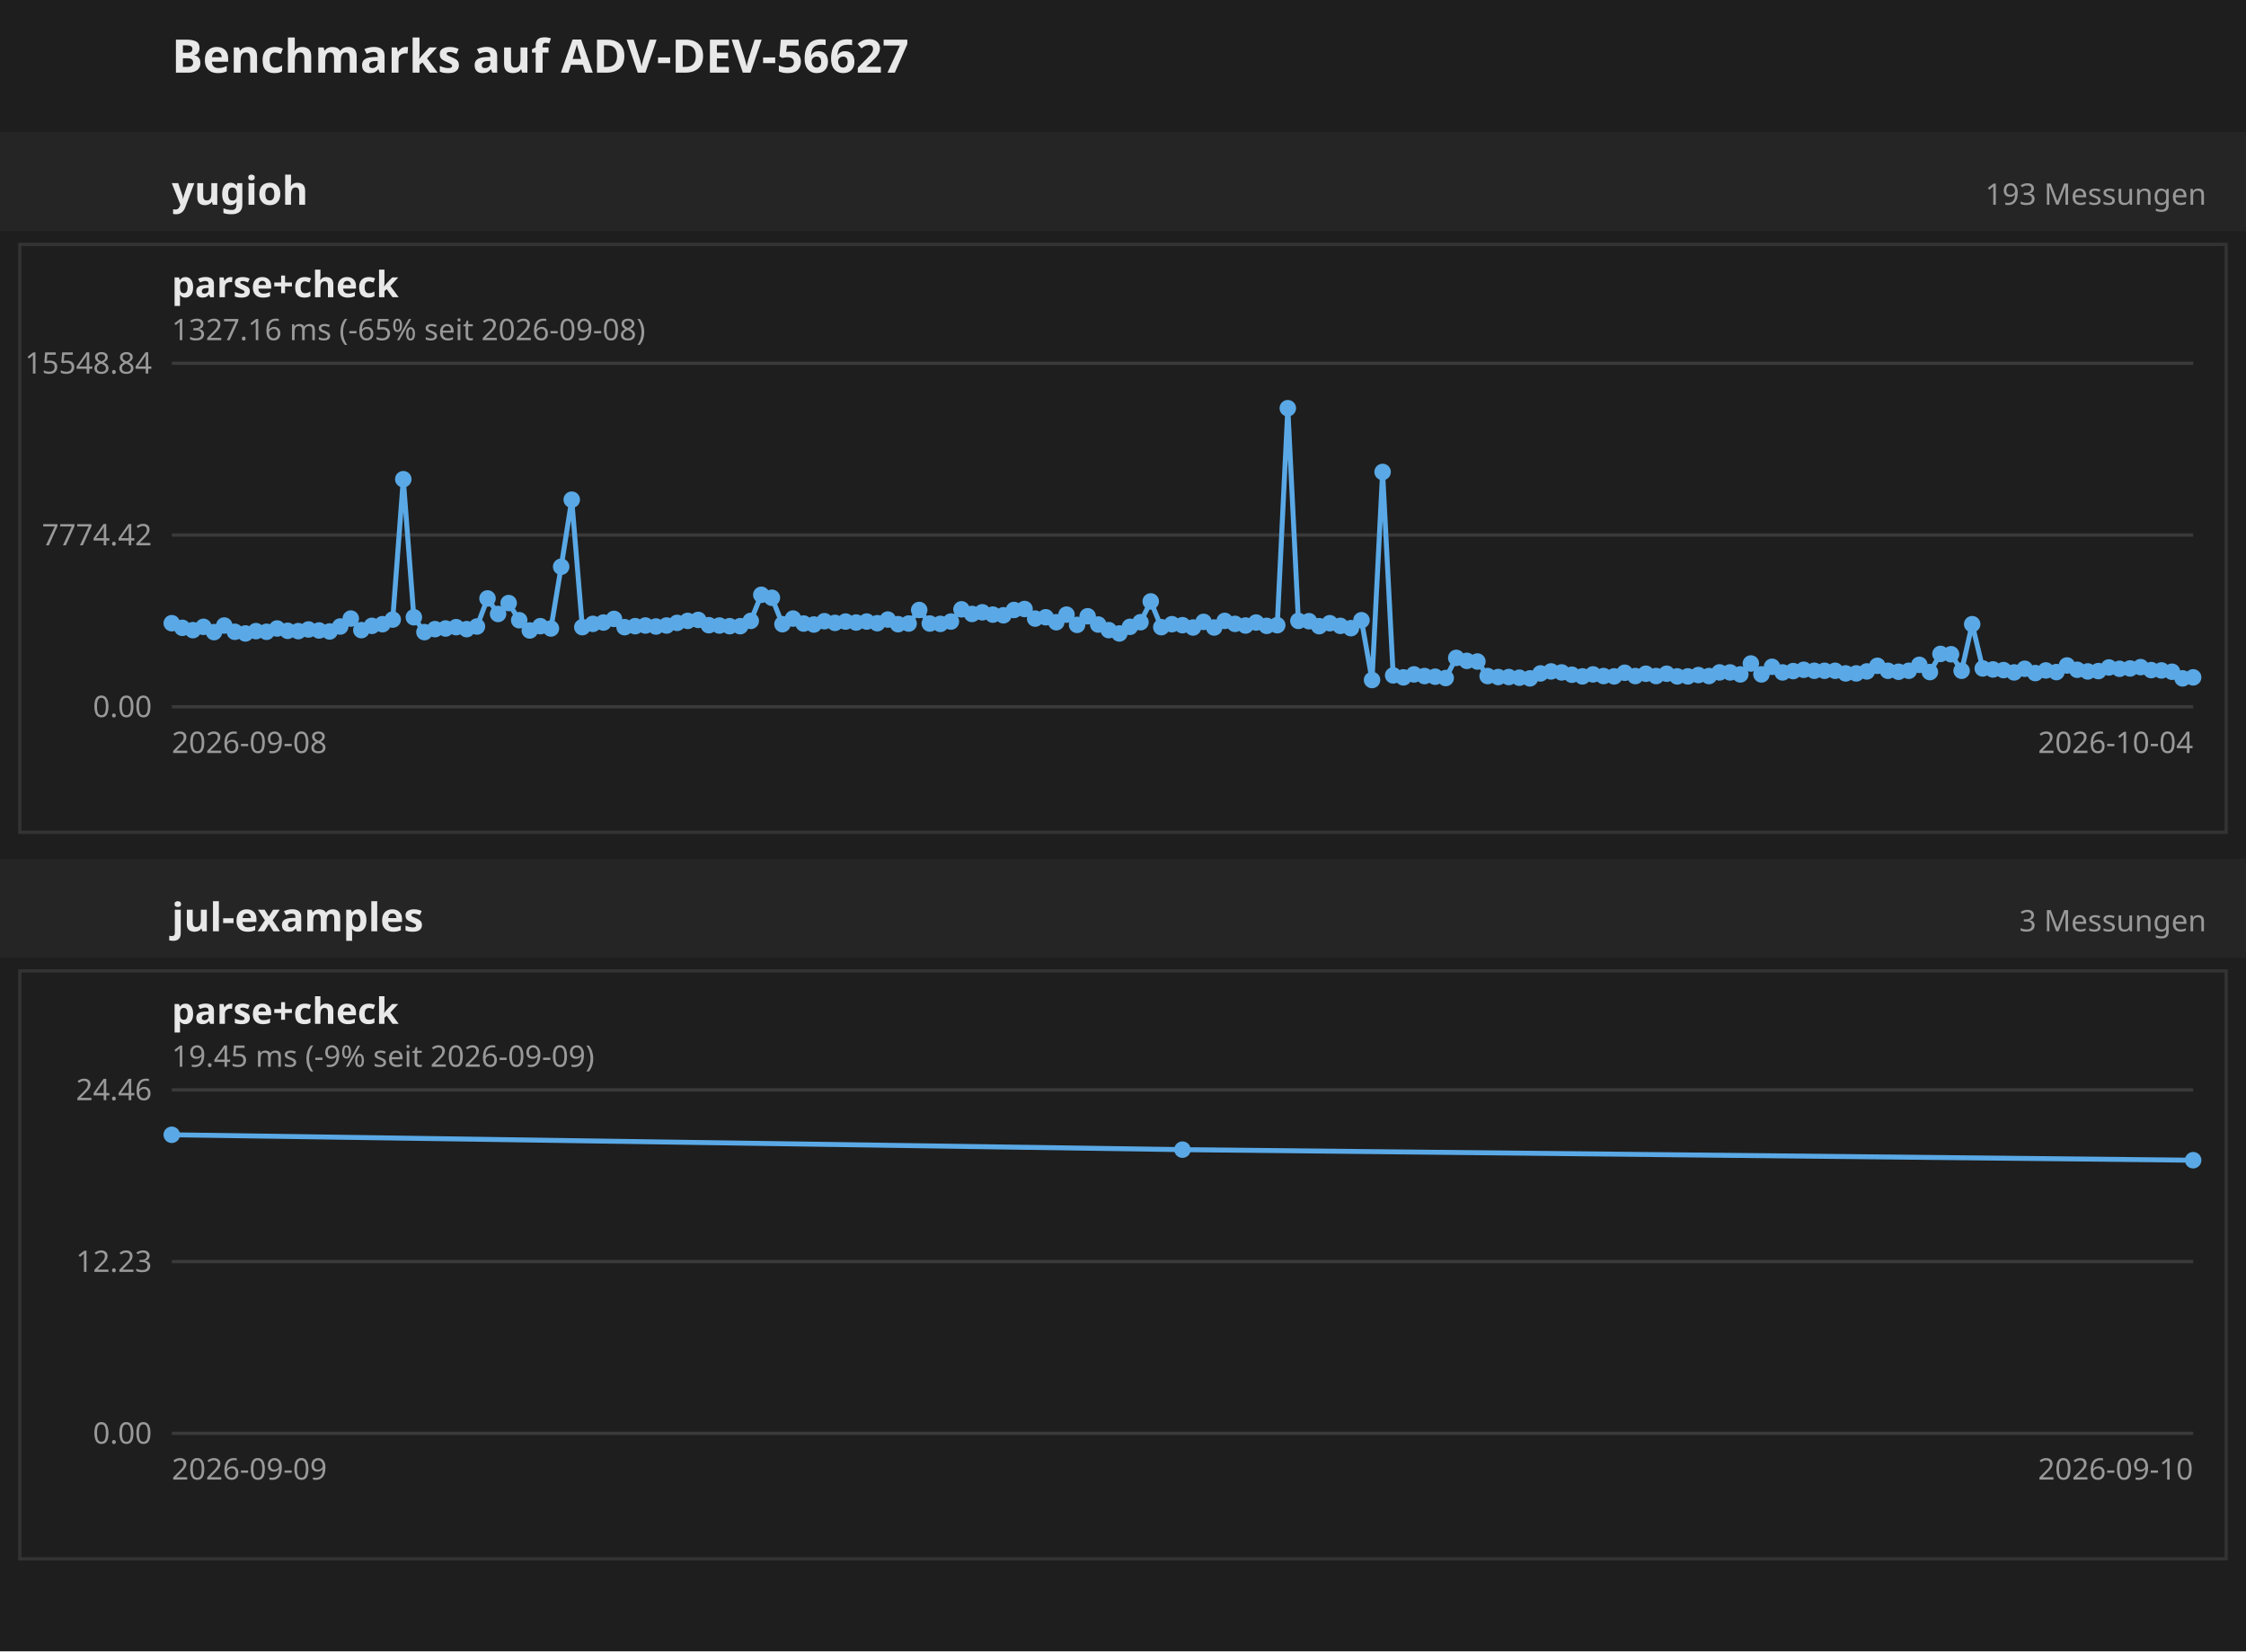
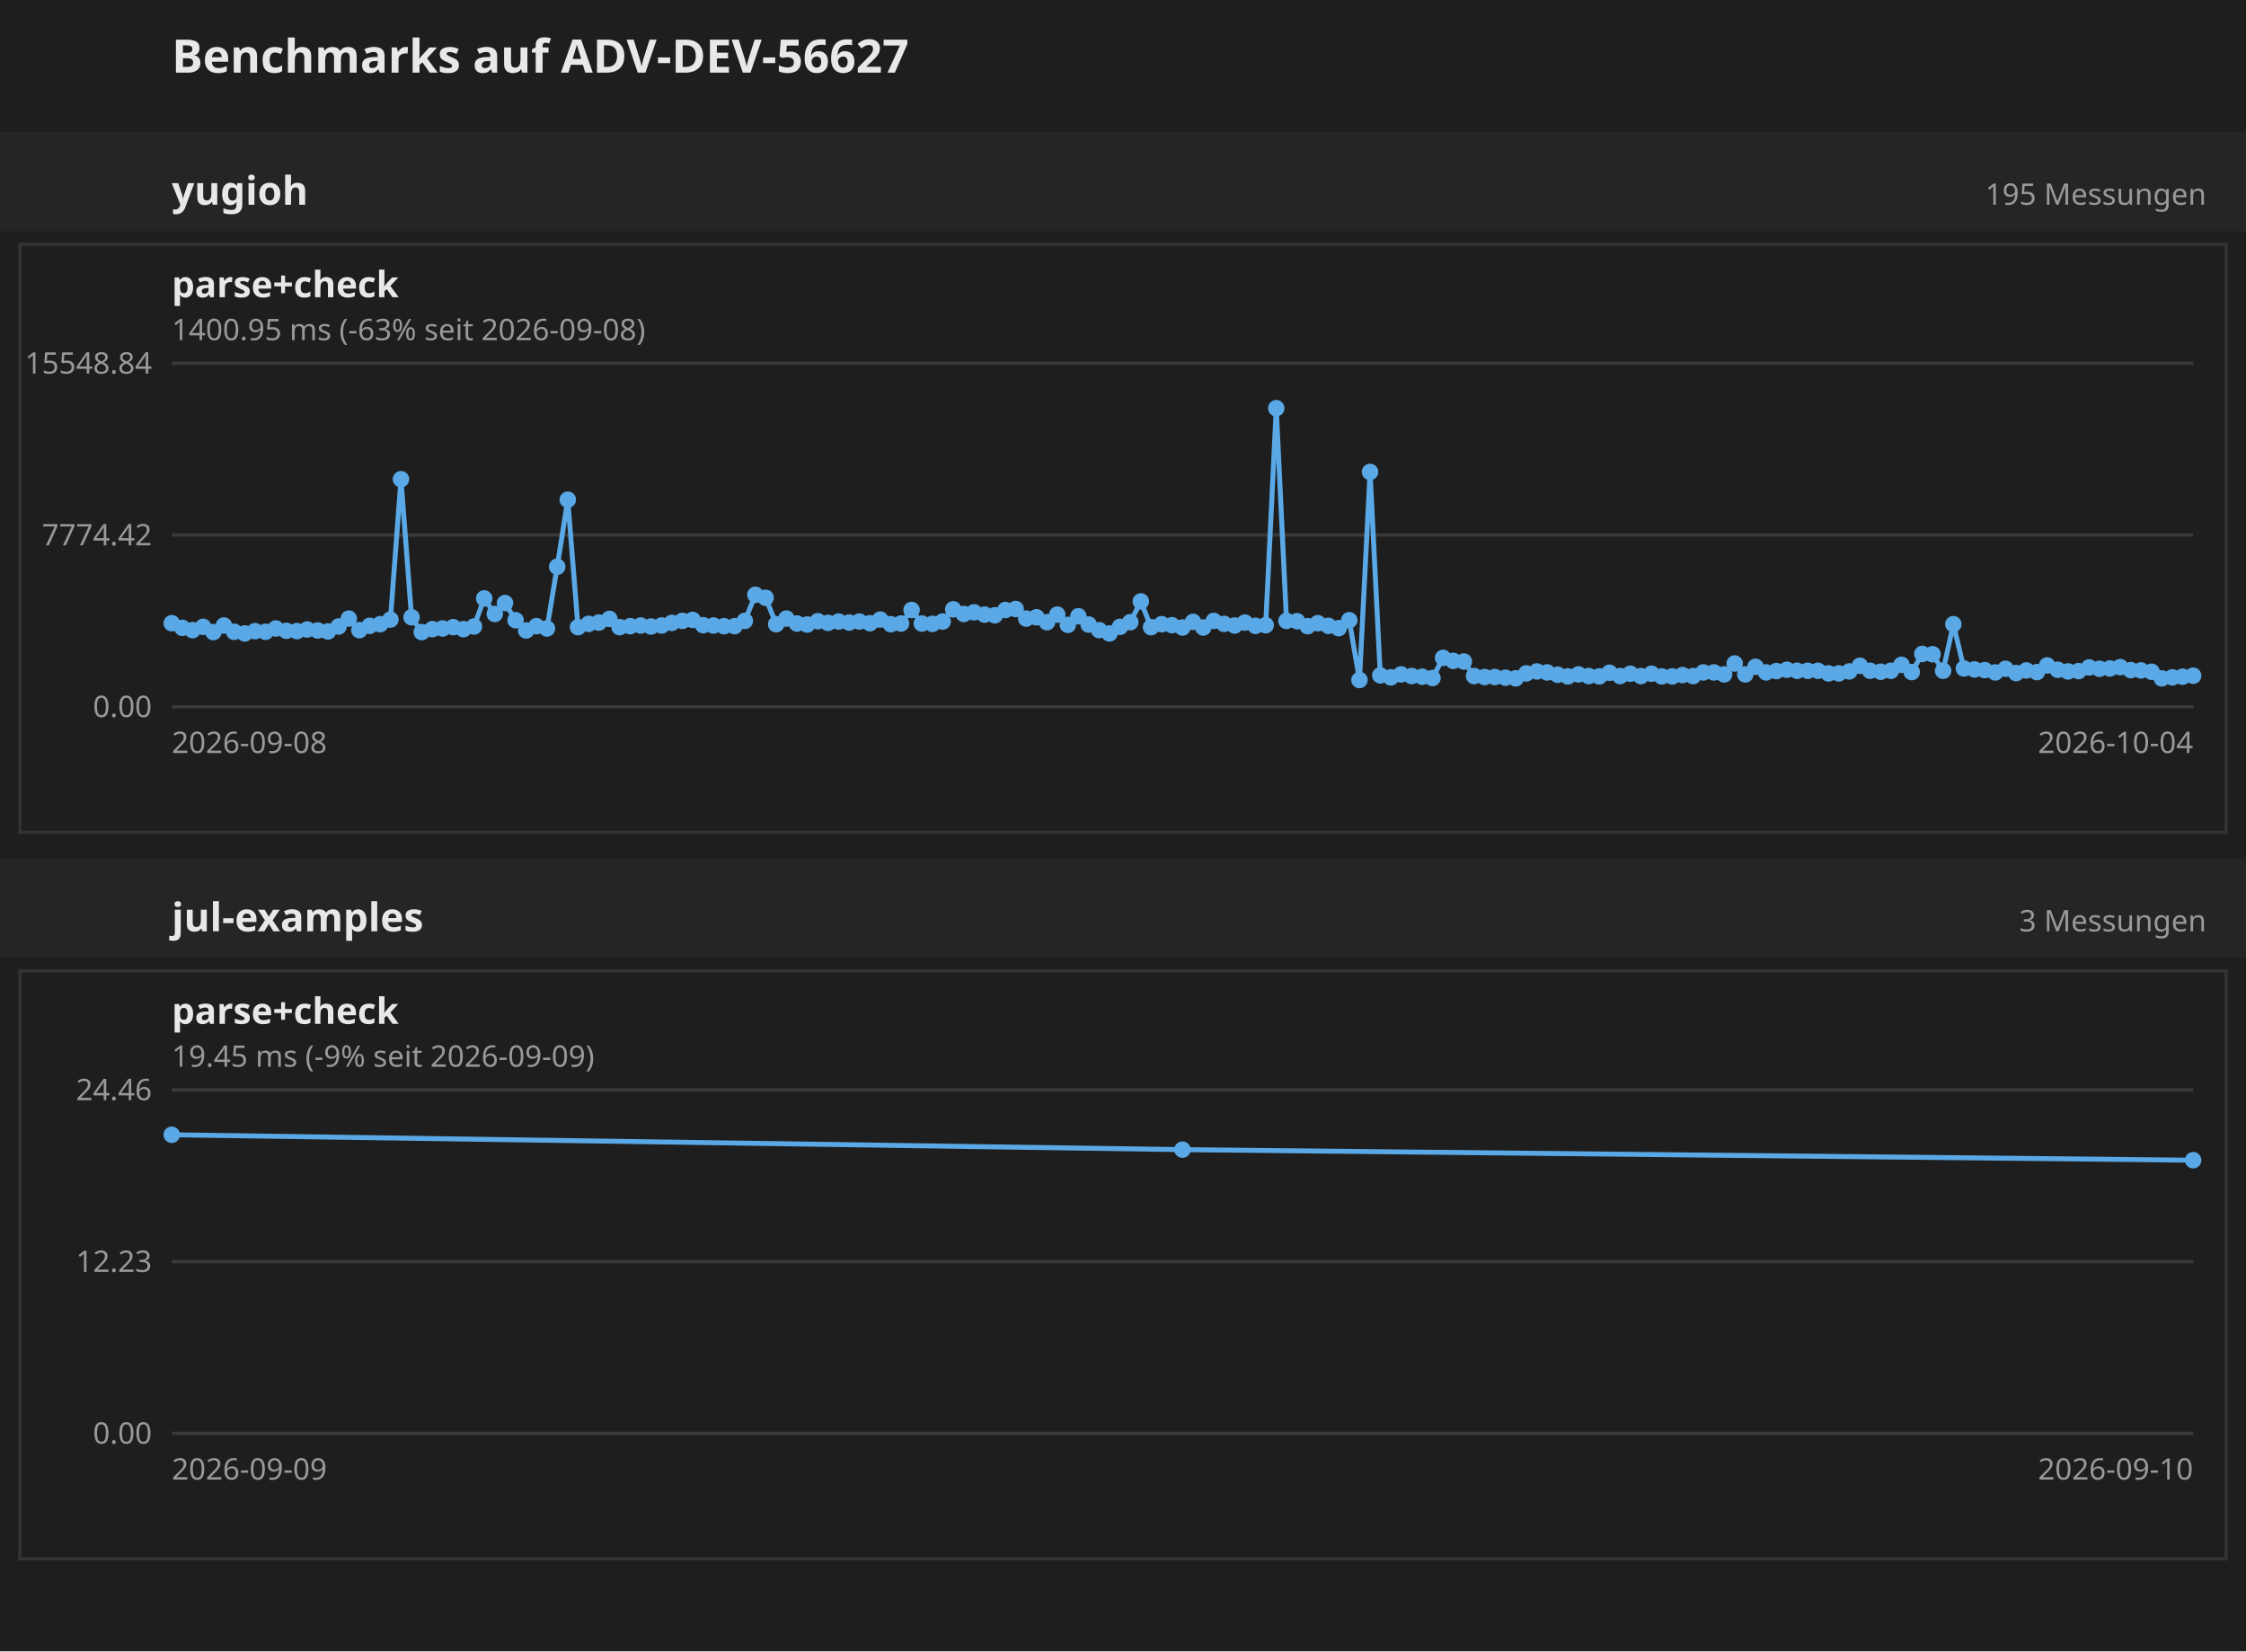
<svg xmlns="http://www.w3.org/2000/svg" width="680" height="500" font-family="sans-serif">
  <rect width="680" height="500" fill="#1e1e1e" />
  <text x="52" y="22" font-size="14" font-weight="bold" fill="#e8e8e8">Benchmarks auf ADV-DEV-56627</text>
  <g transform="translate(0 40)">
    <rect x="0" y="0" width="680" height="30" fill="#252525" />
    <text x="52" y="22" font-size="12" font-weight="bold" fill="#e8e8e8">yugioh</text>
-     <text x="668" y="22" text-anchor="end" font-size="9" fill="#999">193 Messungen</text>
+     <text x="668" y="22" text-anchor="end" font-size="9" fill="#999">195 Messungen</text>
    <g transform="translate(0 30)">
      <g transform="translate(0 0)">
        <rect x="6" y="4" width="668" height="178" fill="none" stroke="#333" />
        <text x="52" y="20" font-size="11" font-weight="bold" fill="#e8e8e8">parse+check</text>
-         <text x="52" y="33" font-size="9" fill="#999">1327.16 ms (-65% seit 2026-09-08)</text>
+         <text x="52" y="33" font-size="9" fill="#999">1400.95 ms (-63% seit 2026-09-08)</text>
        <line x1="52" y1="144.0" x2="664" y2="144.0" stroke="#3a3a3a" />
        <text x="46" y="144.0" text-anchor="end" dominant-baseline="middle" font-size="9" fill="#999">0.00</text>
        <line x1="52" y1="92.0" x2="664" y2="92.0" stroke="#3a3a3a" />
        <text x="46" y="92.0" text-anchor="end" dominant-baseline="middle" font-size="9" fill="#999">7774.42</text>
        <line x1="52" y1="40.0" x2="664" y2="40.0" stroke="#3a3a3a" />
        <text x="46" y="40.0" text-anchor="end" dominant-baseline="middle" font-size="9" fill="#999">15548.84</text>
        <text x="52" y="158" font-size="9" fill="#999">2026-09-08</text>
        <text x="664" y="158" text-anchor="end" font-size="9" fill="#999">2026-10-04</text>
-         <polyline fill="none" stroke="#5aa9e6" stroke-width="1.5" points="52.0,118.7 55.2,120.1 58.4,120.8 61.6,119.8 64.8,121.4 67.9,119.4 71.1,121.3 74.3,121.8 77.5,121.1 80.7,121.3 83.9,120.3 87.1,121.0 90.3,121.1 93.4,120.6 96.6,120.9 99.8,121.2 103.0,119.7 106.2,117.3 109.4,120.8 112.6,119.5 115.8,119.0 118.9,117.6 122.1,75.1 125.3,116.9 128.5,121.4 131.7,120.5 134.9,120.3 138.1,119.9 141.3,120.5 144.4,119.7 147.6,111.2 150.8,115.9 154.0,112.6 157.2,117.8 160.4,120.9 163.6,119.6 166.8,120.3 169.9,101.6 173.1,81.3 176.3,119.9 179.5,118.9 182.7,118.5 185.9,117.4 189.1,119.9 192.3,119.6 195.4,119.4 198.6,119.7 201.8,119.4 205.0,118.6 208.2,118.0 211.4,117.7 214.6,119.3 217.8,119.4 220.9,119.6 224.1,119.6 227.3,118.0 230.5,110.1 233.7,111.0 236.9,119.0 240.1,117.3 243.3,118.8 246.4,119.1 249.6,118.1 252.8,118.6 256.0,118.2 259.2,118.5 262.4,118.2 265.6,118.7 268.8,117.6 271.9,119.0 275.1,118.8 278.3,114.7 281.5,118.8 284.7,118.9 287.9,118.2 291.1,114.5 294.3,115.9 297.4,115.4 300.6,116.1 303.8,116.3 307.0,114.7 310.2,114.4 313.4,117.3 316.6,116.9 319.8,118.4 322.9,116.1 326.1,119.2 329.3,116.6 332.5,119.1 335.7,120.8 338.9,121.8 342.1,119.8 345.3,118.4 348.4,112.1 351.6,119.9 354.8,119.0 358.0,119.3 361.2,120.0 364.4,118.3 367.6,120.0 370.8,118.0 373.9,118.9 377.1,119.4 380.3,118.5 383.5,119.5 386.7,119.3 389.9,53.6 393.1,118.0 396.3,118.1 399.4,119.6 402.6,118.7 405.8,119.5 409.0,120.2 412.2,117.8 415.4,135.9 418.6,72.9 421.8,134.5 424.9,135.1 428.1,134.2 431.3,134.7 434.5,134.9 437.7,135.3 440.9,129.2 444.1,130.1 447.3,130.3 450.4,134.7 453.6,135.0 456.8,135.0 460.0,135.2 463.2,135.4 466.4,133.9 469.6,133.3 472.8,133.6 475.9,134.3 479.1,134.8 482.3,134.2 485.5,134.7 488.7,134.8 491.9,133.7 495.1,134.7 498.3,134.0 501.4,134.7 504.6,134.0 507.8,134.8 511.0,134.8 514.2,134.4 517.4,134.7 520.6,133.6 523.8,133.6 526.9,134.2 530.1,130.9 533.3,134.2 536.5,131.9 539.7,133.6 542.9,133.2 546.1,132.8 549.3,133.1 552.4,133.1 555.6,133.1 558.8,133.9 562.0,133.9 565.2,133.3 568.4,131.6 571.6,133.1 574.8,133.4 577.9,133.1 581.1,131.3 584.3,133.5 587.5,128.0 590.7,128.1 593.9,133.1 597.1,119.0 600.3,132.4 603.4,132.7 606.6,132.9 609.8,133.6 613.0,132.5 616.2,133.8 619.4,133.0 622.6,133.5 625.8,131.5 628.9,132.8 632.1,133.3 635.3,133.2 638.5,132.1 641.7,132.5 644.9,132.4 648.1,132.0 651.3,132.9 654.4,133.0 657.6,133.4 660.8,135.4 664.0,135.1" />
+         <polyline fill="none" stroke="#5aa9e6" stroke-width="1.5" points="52.0,118.7 55.2,120.1 58.3,120.8 61.5,119.8 64.6,121.4 67.8,119.4 70.9,121.3 74.1,121.8 77.2,121.1 80.4,121.3 83.5,120.3 86.7,121.0 89.9,121.1 93.0,120.6 96.2,120.9 99.3,121.2 102.5,119.7 105.6,117.3 108.8,120.8 111.9,119.5 115.1,119.0 118.2,117.6 121.4,75.1 124.6,116.9 127.7,121.4 130.9,120.5 134.0,120.3 137.2,119.9 140.3,120.5 143.5,119.7 146.6,111.2 149.8,115.9 152.9,112.6 156.1,117.8 159.3,120.9 162.4,119.6 165.6,120.3 168.7,101.6 171.9,81.3 175.0,119.9 178.2,118.9 181.3,118.5 184.5,117.4 187.6,119.9 190.8,119.6 194.0,119.4 197.1,119.7 200.3,119.4 203.4,118.6 206.6,118.0 209.7,117.7 212.9,119.3 216.0,119.4 219.2,119.6 222.4,119.6 225.5,118.0 228.7,110.1 231.8,111.0 235.0,119.0 238.1,117.3 241.3,118.8 244.4,119.1 247.6,118.1 250.7,118.6 253.9,118.2 257.1,118.5 260.2,118.2 263.4,118.7 266.5,117.6 269.7,119.0 272.8,118.8 276.0,114.7 279.1,118.8 282.3,118.9 285.4,118.2 288.6,114.5 291.8,115.9 294.9,115.4 298.1,116.1 301.2,116.3 304.4,114.7 307.5,114.4 310.7,117.3 313.8,116.9 317.0,118.4 320.1,116.1 323.3,119.2 326.5,116.6 329.6,119.1 332.8,120.8 335.9,121.8 339.1,119.8 342.2,118.4 345.4,112.1 348.5,119.9 351.7,119.0 354.8,119.3 358.0,120.0 361.2,118.3 364.3,120.0 367.5,118.0 370.6,118.9 373.8,119.4 376.9,118.5 380.1,119.5 383.2,119.3 386.4,53.6 389.5,118.0 392.7,118.1 395.9,119.6 399.0,118.7 402.2,119.5 405.3,120.2 408.5,117.8 411.6,135.9 414.8,72.9 417.9,134.5 421.1,135.1 424.2,134.2 427.4,134.7 430.6,134.9 433.7,135.3 436.9,129.2 440.0,130.1 443.2,130.3 446.3,134.7 449.5,135.0 452.6,135.0 455.8,135.2 458.9,135.4 462.1,133.9 465.3,133.3 468.4,133.6 471.6,134.3 474.7,134.8 477.9,134.2 481.0,134.7 484.2,134.8 487.3,133.7 490.5,134.7 493.6,134.0 496.8,134.7 500.0,134.0 503.1,134.8 506.3,134.8 509.4,134.4 512.6,134.7 515.7,133.6 518.9,133.6 522.0,134.2 525.2,130.9 528.4,134.2 531.5,131.9 534.7,133.6 537.8,133.2 541.0,132.8 544.1,133.1 547.3,133.1 550.4,133.1 553.6,133.9 556.7,133.9 559.9,133.3 563.1,131.6 566.2,133.1 569.4,133.4 572.5,133.1 575.7,131.3 578.8,133.5 582.0,128.0 585.1,128.1 588.3,133.1 591.4,119.0 594.6,132.4 597.8,132.7 600.9,132.9 604.1,133.6 607.2,132.5 610.4,133.8 613.5,133.0 616.7,133.5 619.8,131.5 623.0,132.8 626.1,133.3 629.3,133.2 632.5,132.1 635.6,132.5 638.8,132.4 641.9,132.0 645.1,132.9 648.2,133.0 651.4,133.4 654.5,135.4 657.7,135.1 660.8,134.9 664.0,134.6" />
        <circle cx="52.0" cy="118.7" r="2.5" fill="#5aa9e6" />
        <circle cx="55.2" cy="120.1" r="2.5" fill="#5aa9e6" />
-         <circle cx="58.4" cy="120.8" r="2.5" fill="#5aa9e6" />
-         <circle cx="61.6" cy="119.8" r="2.5" fill="#5aa9e6" />
-         <circle cx="64.8" cy="121.4" r="2.5" fill="#5aa9e6" />
-         <circle cx="67.9" cy="119.4" r="2.5" fill="#5aa9e6" />
-         <circle cx="71.1" cy="121.3" r="2.5" fill="#5aa9e6" />
-         <circle cx="74.3" cy="121.8" r="2.5" fill="#5aa9e6" />
-         <circle cx="77.5" cy="121.1" r="2.5" fill="#5aa9e6" />
-         <circle cx="80.7" cy="121.3" r="2.5" fill="#5aa9e6" />
-         <circle cx="83.9" cy="120.3" r="2.5" fill="#5aa9e6" />
-         <circle cx="87.1" cy="121.0" r="2.5" fill="#5aa9e6" />
-         <circle cx="90.3" cy="121.1" r="2.5" fill="#5aa9e6" />
-         <circle cx="93.4" cy="120.6" r="2.5" fill="#5aa9e6" />
-         <circle cx="96.6" cy="120.9" r="2.5" fill="#5aa9e6" />
-         <circle cx="99.8" cy="121.2" r="2.5" fill="#5aa9e6" />
-         <circle cx="103.0" cy="119.7" r="2.5" fill="#5aa9e6" />
-         <circle cx="106.2" cy="117.3" r="2.5" fill="#5aa9e6" />
-         <circle cx="109.4" cy="120.8" r="2.5" fill="#5aa9e6" />
-         <circle cx="112.6" cy="119.5" r="2.5" fill="#5aa9e6" />
-         <circle cx="115.8" cy="119.0" r="2.5" fill="#5aa9e6" />
-         <circle cx="118.9" cy="117.6" r="2.5" fill="#5aa9e6" />
-         <circle cx="122.1" cy="75.1" r="2.5" fill="#5aa9e6" />
-         <circle cx="125.3" cy="116.9" r="2.5" fill="#5aa9e6" />
-         <circle cx="128.5" cy="121.4" r="2.5" fill="#5aa9e6" />
-         <circle cx="131.7" cy="120.5" r="2.5" fill="#5aa9e6" />
-         <circle cx="134.9" cy="120.3" r="2.5" fill="#5aa9e6" />
-         <circle cx="138.1" cy="119.9" r="2.5" fill="#5aa9e6" />
-         <circle cx="141.3" cy="120.5" r="2.5" fill="#5aa9e6" />
-         <circle cx="144.4" cy="119.7" r="2.5" fill="#5aa9e6" />
-         <circle cx="147.6" cy="111.2" r="2.5" fill="#5aa9e6" />
-         <circle cx="150.8" cy="115.9" r="2.5" fill="#5aa9e6" />
-         <circle cx="154.0" cy="112.6" r="2.5" fill="#5aa9e6" />
-         <circle cx="157.2" cy="117.8" r="2.5" fill="#5aa9e6" />
-         <circle cx="160.4" cy="120.9" r="2.5" fill="#5aa9e6" />
-         <circle cx="163.6" cy="119.6" r="2.5" fill="#5aa9e6" />
-         <circle cx="166.8" cy="120.3" r="2.5" fill="#5aa9e6" />
-         <circle cx="169.9" cy="101.6" r="2.5" fill="#5aa9e6" />
-         <circle cx="173.1" cy="81.3" r="2.5" fill="#5aa9e6" />
-         <circle cx="176.3" cy="119.9" r="2.5" fill="#5aa9e6" />
-         <circle cx="179.5" cy="118.9" r="2.5" fill="#5aa9e6" />
-         <circle cx="182.7" cy="118.5" r="2.5" fill="#5aa9e6" />
-         <circle cx="185.9" cy="117.4" r="2.5" fill="#5aa9e6" />
-         <circle cx="189.1" cy="119.9" r="2.5" fill="#5aa9e6" />
-         <circle cx="192.3" cy="119.6" r="2.5" fill="#5aa9e6" />
-         <circle cx="195.4" cy="119.4" r="2.5" fill="#5aa9e6" />
-         <circle cx="198.6" cy="119.7" r="2.5" fill="#5aa9e6" />
-         <circle cx="201.8" cy="119.4" r="2.5" fill="#5aa9e6" />
-         <circle cx="205.0" cy="118.6" r="2.5" fill="#5aa9e6" />
-         <circle cx="208.2" cy="118.0" r="2.5" fill="#5aa9e6" />
-         <circle cx="211.4" cy="117.7" r="2.5" fill="#5aa9e6" />
-         <circle cx="214.6" cy="119.3" r="2.5" fill="#5aa9e6" />
-         <circle cx="217.8" cy="119.4" r="2.5" fill="#5aa9e6" />
-         <circle cx="220.9" cy="119.6" r="2.5" fill="#5aa9e6" />
-         <circle cx="224.1" cy="119.6" r="2.5" fill="#5aa9e6" />
-         <circle cx="227.3" cy="118.0" r="2.5" fill="#5aa9e6" />
-         <circle cx="230.5" cy="110.1" r="2.5" fill="#5aa9e6" />
-         <circle cx="233.7" cy="111.0" r="2.5" fill="#5aa9e6" />
-         <circle cx="236.9" cy="119.0" r="2.5" fill="#5aa9e6" />
-         <circle cx="240.1" cy="117.3" r="2.5" fill="#5aa9e6" />
-         <circle cx="243.3" cy="118.8" r="2.5" fill="#5aa9e6" />
-         <circle cx="246.4" cy="119.1" r="2.5" fill="#5aa9e6" />
-         <circle cx="249.6" cy="118.1" r="2.5" fill="#5aa9e6" />
-         <circle cx="252.8" cy="118.6" r="2.5" fill="#5aa9e6" />
-         <circle cx="256.0" cy="118.2" r="2.5" fill="#5aa9e6" />
-         <circle cx="259.2" cy="118.5" r="2.5" fill="#5aa9e6" />
-         <circle cx="262.4" cy="118.2" r="2.5" fill="#5aa9e6" />
-         <circle cx="265.6" cy="118.7" r="2.5" fill="#5aa9e6" />
-         <circle cx="268.8" cy="117.6" r="2.5" fill="#5aa9e6" />
-         <circle cx="271.9" cy="119.0" r="2.5" fill="#5aa9e6" />
-         <circle cx="275.1" cy="118.8" r="2.5" fill="#5aa9e6" />
-         <circle cx="278.3" cy="114.7" r="2.5" fill="#5aa9e6" />
-         <circle cx="281.5" cy="118.8" r="2.5" fill="#5aa9e6" />
-         <circle cx="284.7" cy="118.9" r="2.5" fill="#5aa9e6" />
-         <circle cx="287.9" cy="118.2" r="2.5" fill="#5aa9e6" />
-         <circle cx="291.1" cy="114.5" r="2.5" fill="#5aa9e6" />
-         <circle cx="294.3" cy="115.9" r="2.5" fill="#5aa9e6" />
-         <circle cx="297.4" cy="115.4" r="2.5" fill="#5aa9e6" />
-         <circle cx="300.6" cy="116.1" r="2.5" fill="#5aa9e6" />
-         <circle cx="303.8" cy="116.3" r="2.5" fill="#5aa9e6" />
-         <circle cx="307.0" cy="114.7" r="2.5" fill="#5aa9e6" />
-         <circle cx="310.2" cy="114.4" r="2.5" fill="#5aa9e6" />
-         <circle cx="313.4" cy="117.3" r="2.5" fill="#5aa9e6" />
-         <circle cx="316.6" cy="116.9" r="2.5" fill="#5aa9e6" />
-         <circle cx="319.8" cy="118.4" r="2.5" fill="#5aa9e6" />
-         <circle cx="322.9" cy="116.1" r="2.5" fill="#5aa9e6" />
-         <circle cx="326.1" cy="119.2" r="2.5" fill="#5aa9e6" />
-         <circle cx="329.3" cy="116.6" r="2.5" fill="#5aa9e6" />
-         <circle cx="332.5" cy="119.1" r="2.5" fill="#5aa9e6" />
-         <circle cx="335.7" cy="120.8" r="2.5" fill="#5aa9e6" />
-         <circle cx="338.9" cy="121.8" r="2.5" fill="#5aa9e6" />
-         <circle cx="342.1" cy="119.8" r="2.5" fill="#5aa9e6" />
-         <circle cx="345.3" cy="118.4" r="2.5" fill="#5aa9e6" />
-         <circle cx="348.4" cy="112.1" r="2.5" fill="#5aa9e6" />
-         <circle cx="351.6" cy="119.9" r="2.5" fill="#5aa9e6" />
-         <circle cx="354.8" cy="119.0" r="2.5" fill="#5aa9e6" />
-         <circle cx="358.0" cy="119.3" r="2.5" fill="#5aa9e6" />
-         <circle cx="361.2" cy="120.0" r="2.5" fill="#5aa9e6" />
-         <circle cx="364.4" cy="118.3" r="2.5" fill="#5aa9e6" />
-         <circle cx="367.6" cy="120.0" r="2.5" fill="#5aa9e6" />
-         <circle cx="370.8" cy="118.0" r="2.5" fill="#5aa9e6" />
-         <circle cx="373.9" cy="118.9" r="2.5" fill="#5aa9e6" />
-         <circle cx="377.1" cy="119.4" r="2.5" fill="#5aa9e6" />
-         <circle cx="380.3" cy="118.5" r="2.5" fill="#5aa9e6" />
-         <circle cx="383.5" cy="119.5" r="2.5" fill="#5aa9e6" />
-         <circle cx="386.7" cy="119.3" r="2.5" fill="#5aa9e6" />
-         <circle cx="389.9" cy="53.6" r="2.5" fill="#5aa9e6" />
-         <circle cx="393.1" cy="118.0" r="2.5" fill="#5aa9e6" />
-         <circle cx="396.3" cy="118.1" r="2.5" fill="#5aa9e6" />
-         <circle cx="399.4" cy="119.6" r="2.5" fill="#5aa9e6" />
-         <circle cx="402.6" cy="118.7" r="2.5" fill="#5aa9e6" />
-         <circle cx="405.8" cy="119.5" r="2.5" fill="#5aa9e6" />
-         <circle cx="409.0" cy="120.2" r="2.5" fill="#5aa9e6" />
-         <circle cx="412.2" cy="117.8" r="2.5" fill="#5aa9e6" />
-         <circle cx="415.4" cy="135.9" r="2.5" fill="#5aa9e6" />
-         <circle cx="418.6" cy="72.9" r="2.5" fill="#5aa9e6" />
-         <circle cx="421.8" cy="134.5" r="2.5" fill="#5aa9e6" />
-         <circle cx="424.9" cy="135.1" r="2.5" fill="#5aa9e6" />
-         <circle cx="428.1" cy="134.2" r="2.5" fill="#5aa9e6" />
-         <circle cx="431.3" cy="134.7" r="2.5" fill="#5aa9e6" />
-         <circle cx="434.5" cy="134.9" r="2.5" fill="#5aa9e6" />
-         <circle cx="437.7" cy="135.3" r="2.5" fill="#5aa9e6" />
-         <circle cx="440.9" cy="129.2" r="2.5" fill="#5aa9e6" />
-         <circle cx="444.1" cy="130.1" r="2.5" fill="#5aa9e6" />
-         <circle cx="447.3" cy="130.3" r="2.5" fill="#5aa9e6" />
-         <circle cx="450.4" cy="134.7" r="2.5" fill="#5aa9e6" />
-         <circle cx="453.6" cy="135.0" r="2.5" fill="#5aa9e6" />
-         <circle cx="456.8" cy="135.0" r="2.5" fill="#5aa9e6" />
-         <circle cx="460.0" cy="135.2" r="2.5" fill="#5aa9e6" />
-         <circle cx="463.2" cy="135.4" r="2.5" fill="#5aa9e6" />
-         <circle cx="466.4" cy="133.9" r="2.5" fill="#5aa9e6" />
-         <circle cx="469.6" cy="133.3" r="2.5" fill="#5aa9e6" />
-         <circle cx="472.8" cy="133.6" r="2.5" fill="#5aa9e6" />
-         <circle cx="475.9" cy="134.3" r="2.5" fill="#5aa9e6" />
-         <circle cx="479.1" cy="134.8" r="2.5" fill="#5aa9e6" />
-         <circle cx="482.3" cy="134.2" r="2.5" fill="#5aa9e6" />
-         <circle cx="485.5" cy="134.7" r="2.5" fill="#5aa9e6" />
-         <circle cx="488.7" cy="134.8" r="2.5" fill="#5aa9e6" />
-         <circle cx="491.9" cy="133.7" r="2.5" fill="#5aa9e6" />
-         <circle cx="495.1" cy="134.7" r="2.5" fill="#5aa9e6" />
-         <circle cx="498.3" cy="134.0" r="2.5" fill="#5aa9e6" />
-         <circle cx="501.4" cy="134.7" r="2.5" fill="#5aa9e6" />
-         <circle cx="504.6" cy="134.0" r="2.5" fill="#5aa9e6" />
-         <circle cx="507.8" cy="134.8" r="2.5" fill="#5aa9e6" />
-         <circle cx="511.0" cy="134.8" r="2.5" fill="#5aa9e6" />
-         <circle cx="514.2" cy="134.4" r="2.5" fill="#5aa9e6" />
-         <circle cx="517.4" cy="134.7" r="2.5" fill="#5aa9e6" />
-         <circle cx="520.6" cy="133.6" r="2.5" fill="#5aa9e6" />
-         <circle cx="523.8" cy="133.6" r="2.5" fill="#5aa9e6" />
-         <circle cx="526.9" cy="134.2" r="2.5" fill="#5aa9e6" />
-         <circle cx="530.1" cy="130.9" r="2.5" fill="#5aa9e6" />
-         <circle cx="533.3" cy="134.2" r="2.5" fill="#5aa9e6" />
-         <circle cx="536.5" cy="131.9" r="2.5" fill="#5aa9e6" />
-         <circle cx="539.7" cy="133.6" r="2.5" fill="#5aa9e6" />
-         <circle cx="542.9" cy="133.2" r="2.5" fill="#5aa9e6" />
-         <circle cx="546.1" cy="132.8" r="2.5" fill="#5aa9e6" />
-         <circle cx="549.3" cy="133.1" r="2.5" fill="#5aa9e6" />
-         <circle cx="552.4" cy="133.1" r="2.5" fill="#5aa9e6" />
-         <circle cx="555.6" cy="133.1" r="2.5" fill="#5aa9e6" />
-         <circle cx="558.8" cy="133.9" r="2.5" fill="#5aa9e6" />
-         <circle cx="562.0" cy="133.9" r="2.5" fill="#5aa9e6" />
-         <circle cx="565.2" cy="133.3" r="2.5" fill="#5aa9e6" />
-         <circle cx="568.4" cy="131.6" r="2.5" fill="#5aa9e6" />
-         <circle cx="571.6" cy="133.1" r="2.5" fill="#5aa9e6" />
-         <circle cx="574.8" cy="133.4" r="2.5" fill="#5aa9e6" />
-         <circle cx="577.9" cy="133.1" r="2.5" fill="#5aa9e6" />
-         <circle cx="581.1" cy="131.3" r="2.5" fill="#5aa9e6" />
-         <circle cx="584.3" cy="133.5" r="2.5" fill="#5aa9e6" />
-         <circle cx="587.5" cy="128.0" r="2.5" fill="#5aa9e6" />
-         <circle cx="590.7" cy="128.1" r="2.5" fill="#5aa9e6" />
-         <circle cx="593.9" cy="133.1" r="2.5" fill="#5aa9e6" />
-         <circle cx="597.1" cy="119.0" r="2.5" fill="#5aa9e6" />
-         <circle cx="600.3" cy="132.4" r="2.5" fill="#5aa9e6" />
-         <circle cx="603.4" cy="132.7" r="2.5" fill="#5aa9e6" />
-         <circle cx="606.6" cy="132.9" r="2.5" fill="#5aa9e6" />
-         <circle cx="609.8" cy="133.6" r="2.5" fill="#5aa9e6" />
-         <circle cx="613.0" cy="132.5" r="2.5" fill="#5aa9e6" />
-         <circle cx="616.2" cy="133.8" r="2.5" fill="#5aa9e6" />
-         <circle cx="619.4" cy="133.0" r="2.5" fill="#5aa9e6" />
-         <circle cx="622.6" cy="133.5" r="2.5" fill="#5aa9e6" />
-         <circle cx="625.8" cy="131.5" r="2.5" fill="#5aa9e6" />
-         <circle cx="628.9" cy="132.8" r="2.5" fill="#5aa9e6" />
-         <circle cx="632.1" cy="133.3" r="2.5" fill="#5aa9e6" />
-         <circle cx="635.3" cy="133.2" r="2.5" fill="#5aa9e6" />
-         <circle cx="638.5" cy="132.1" r="2.5" fill="#5aa9e6" />
-         <circle cx="641.7" cy="132.5" r="2.5" fill="#5aa9e6" />
-         <circle cx="644.9" cy="132.4" r="2.5" fill="#5aa9e6" />
-         <circle cx="648.1" cy="132.0" r="2.5" fill="#5aa9e6" />
-         <circle cx="651.3" cy="132.9" r="2.5" fill="#5aa9e6" />
-         <circle cx="654.4" cy="133.0" r="2.5" fill="#5aa9e6" />
-         <circle cx="657.6" cy="133.4" r="2.5" fill="#5aa9e6" />
-         <circle cx="660.8" cy="135.4" r="2.5" fill="#5aa9e6" />
-         <circle cx="664.0" cy="135.1" r="2.5" fill="#5aa9e6" />
+         <circle cx="58.3" cy="120.8" r="2.5" fill="#5aa9e6" />
+         <circle cx="61.5" cy="119.8" r="2.5" fill="#5aa9e6" />
+         <circle cx="64.6" cy="121.4" r="2.5" fill="#5aa9e6" />
+         <circle cx="67.8" cy="119.4" r="2.5" fill="#5aa9e6" />
+         <circle cx="70.9" cy="121.3" r="2.5" fill="#5aa9e6" />
+         <circle cx="74.1" cy="121.8" r="2.5" fill="#5aa9e6" />
+         <circle cx="77.2" cy="121.1" r="2.5" fill="#5aa9e6" />
+         <circle cx="80.4" cy="121.3" r="2.5" fill="#5aa9e6" />
+         <circle cx="83.5" cy="120.3" r="2.5" fill="#5aa9e6" />
+         <circle cx="86.7" cy="121.0" r="2.5" fill="#5aa9e6" />
+         <circle cx="89.9" cy="121.1" r="2.5" fill="#5aa9e6" />
+         <circle cx="93.0" cy="120.6" r="2.5" fill="#5aa9e6" />
+         <circle cx="96.2" cy="120.9" r="2.5" fill="#5aa9e6" />
+         <circle cx="99.3" cy="121.2" r="2.5" fill="#5aa9e6" />
+         <circle cx="102.5" cy="119.7" r="2.5" fill="#5aa9e6" />
+         <circle cx="105.6" cy="117.3" r="2.5" fill="#5aa9e6" />
+         <circle cx="108.8" cy="120.8" r="2.5" fill="#5aa9e6" />
+         <circle cx="111.9" cy="119.5" r="2.5" fill="#5aa9e6" />
+         <circle cx="115.1" cy="119.0" r="2.5" fill="#5aa9e6" />
+         <circle cx="118.2" cy="117.6" r="2.5" fill="#5aa9e6" />
+         <circle cx="121.4" cy="75.1" r="2.5" fill="#5aa9e6" />
+         <circle cx="124.6" cy="116.9" r="2.5" fill="#5aa9e6" />
+         <circle cx="127.7" cy="121.4" r="2.5" fill="#5aa9e6" />
+         <circle cx="130.9" cy="120.5" r="2.5" fill="#5aa9e6" />
+         <circle cx="134.0" cy="120.3" r="2.5" fill="#5aa9e6" />
+         <circle cx="137.2" cy="119.9" r="2.5" fill="#5aa9e6" />
+         <circle cx="140.3" cy="120.5" r="2.5" fill="#5aa9e6" />
+         <circle cx="143.5" cy="119.7" r="2.5" fill="#5aa9e6" />
+         <circle cx="146.6" cy="111.2" r="2.5" fill="#5aa9e6" />
+         <circle cx="149.8" cy="115.9" r="2.5" fill="#5aa9e6" />
+         <circle cx="152.9" cy="112.6" r="2.5" fill="#5aa9e6" />
+         <circle cx="156.1" cy="117.8" r="2.5" fill="#5aa9e6" />
+         <circle cx="159.3" cy="120.9" r="2.5" fill="#5aa9e6" />
+         <circle cx="162.4" cy="119.6" r="2.5" fill="#5aa9e6" />
+         <circle cx="165.6" cy="120.3" r="2.5" fill="#5aa9e6" />
+         <circle cx="168.7" cy="101.6" r="2.5" fill="#5aa9e6" />
+         <circle cx="171.9" cy="81.3" r="2.5" fill="#5aa9e6" />
+         <circle cx="175.0" cy="119.9" r="2.5" fill="#5aa9e6" />
+         <circle cx="178.2" cy="118.9" r="2.5" fill="#5aa9e6" />
+         <circle cx="181.3" cy="118.5" r="2.5" fill="#5aa9e6" />
+         <circle cx="184.5" cy="117.4" r="2.5" fill="#5aa9e6" />
+         <circle cx="187.6" cy="119.9" r="2.5" fill="#5aa9e6" />
+         <circle cx="190.8" cy="119.6" r="2.5" fill="#5aa9e6" />
+         <circle cx="194.0" cy="119.4" r="2.5" fill="#5aa9e6" />
+         <circle cx="197.1" cy="119.7" r="2.5" fill="#5aa9e6" />
+         <circle cx="200.3" cy="119.4" r="2.5" fill="#5aa9e6" />
+         <circle cx="203.4" cy="118.6" r="2.5" fill="#5aa9e6" />
+         <circle cx="206.6" cy="118.0" r="2.5" fill="#5aa9e6" />
+         <circle cx="209.7" cy="117.7" r="2.5" fill="#5aa9e6" />
+         <circle cx="212.9" cy="119.3" r="2.5" fill="#5aa9e6" />
+         <circle cx="216.0" cy="119.4" r="2.5" fill="#5aa9e6" />
+         <circle cx="219.2" cy="119.6" r="2.5" fill="#5aa9e6" />
+         <circle cx="222.4" cy="119.6" r="2.5" fill="#5aa9e6" />
+         <circle cx="225.5" cy="118.0" r="2.5" fill="#5aa9e6" />
+         <circle cx="228.7" cy="110.1" r="2.5" fill="#5aa9e6" />
+         <circle cx="231.8" cy="111.0" r="2.5" fill="#5aa9e6" />
+         <circle cx="235.0" cy="119.0" r="2.5" fill="#5aa9e6" />
+         <circle cx="238.1" cy="117.3" r="2.5" fill="#5aa9e6" />
+         <circle cx="241.3" cy="118.8" r="2.5" fill="#5aa9e6" />
+         <circle cx="244.4" cy="119.1" r="2.5" fill="#5aa9e6" />
+         <circle cx="247.6" cy="118.1" r="2.5" fill="#5aa9e6" />
+         <circle cx="250.7" cy="118.6" r="2.5" fill="#5aa9e6" />
+         <circle cx="253.9" cy="118.2" r="2.5" fill="#5aa9e6" />
+         <circle cx="257.1" cy="118.5" r="2.5" fill="#5aa9e6" />
+         <circle cx="260.2" cy="118.2" r="2.5" fill="#5aa9e6" />
+         <circle cx="263.4" cy="118.7" r="2.5" fill="#5aa9e6" />
+         <circle cx="266.5" cy="117.6" r="2.5" fill="#5aa9e6" />
+         <circle cx="269.7" cy="119.0" r="2.5" fill="#5aa9e6" />
+         <circle cx="272.8" cy="118.8" r="2.5" fill="#5aa9e6" />
+         <circle cx="276.0" cy="114.7" r="2.5" fill="#5aa9e6" />
+         <circle cx="279.1" cy="118.8" r="2.5" fill="#5aa9e6" />
+         <circle cx="282.3" cy="118.9" r="2.5" fill="#5aa9e6" />
+         <circle cx="285.4" cy="118.2" r="2.5" fill="#5aa9e6" />
+         <circle cx="288.6" cy="114.5" r="2.5" fill="#5aa9e6" />
+         <circle cx="291.8" cy="115.9" r="2.5" fill="#5aa9e6" />
+         <circle cx="294.9" cy="115.4" r="2.5" fill="#5aa9e6" />
+         <circle cx="298.1" cy="116.1" r="2.5" fill="#5aa9e6" />
+         <circle cx="301.2" cy="116.3" r="2.5" fill="#5aa9e6" />
+         <circle cx="304.4" cy="114.7" r="2.5" fill="#5aa9e6" />
+         <circle cx="307.5" cy="114.4" r="2.5" fill="#5aa9e6" />
+         <circle cx="310.7" cy="117.3" r="2.5" fill="#5aa9e6" />
+         <circle cx="313.8" cy="116.9" r="2.5" fill="#5aa9e6" />
+         <circle cx="317.0" cy="118.4" r="2.5" fill="#5aa9e6" />
+         <circle cx="320.1" cy="116.1" r="2.5" fill="#5aa9e6" />
+         <circle cx="323.3" cy="119.2" r="2.5" fill="#5aa9e6" />
+         <circle cx="326.5" cy="116.6" r="2.5" fill="#5aa9e6" />
+         <circle cx="329.6" cy="119.1" r="2.5" fill="#5aa9e6" />
+         <circle cx="332.8" cy="120.8" r="2.5" fill="#5aa9e6" />
+         <circle cx="335.9" cy="121.8" r="2.5" fill="#5aa9e6" />
+         <circle cx="339.1" cy="119.8" r="2.5" fill="#5aa9e6" />
+         <circle cx="342.2" cy="118.4" r="2.5" fill="#5aa9e6" />
+         <circle cx="345.4" cy="112.1" r="2.5" fill="#5aa9e6" />
+         <circle cx="348.5" cy="119.9" r="2.5" fill="#5aa9e6" />
+         <circle cx="351.7" cy="119.0" r="2.5" fill="#5aa9e6" />
+         <circle cx="354.8" cy="119.3" r="2.5" fill="#5aa9e6" />
+         <circle cx="358.0" cy="120.0" r="2.5" fill="#5aa9e6" />
+         <circle cx="361.2" cy="118.3" r="2.5" fill="#5aa9e6" />
+         <circle cx="364.3" cy="120.0" r="2.5" fill="#5aa9e6" />
+         <circle cx="367.5" cy="118.0" r="2.5" fill="#5aa9e6" />
+         <circle cx="370.6" cy="118.9" r="2.5" fill="#5aa9e6" />
+         <circle cx="373.8" cy="119.4" r="2.5" fill="#5aa9e6" />
+         <circle cx="376.9" cy="118.5" r="2.5" fill="#5aa9e6" />
+         <circle cx="380.1" cy="119.5" r="2.5" fill="#5aa9e6" />
+         <circle cx="383.2" cy="119.3" r="2.5" fill="#5aa9e6" />
+         <circle cx="386.4" cy="53.6" r="2.5" fill="#5aa9e6" />
+         <circle cx="389.5" cy="118.0" r="2.5" fill="#5aa9e6" />
+         <circle cx="392.7" cy="118.1" r="2.5" fill="#5aa9e6" />
+         <circle cx="395.9" cy="119.6" r="2.5" fill="#5aa9e6" />
+         <circle cx="399.0" cy="118.7" r="2.5" fill="#5aa9e6" />
+         <circle cx="402.2" cy="119.5" r="2.5" fill="#5aa9e6" />
+         <circle cx="405.3" cy="120.2" r="2.5" fill="#5aa9e6" />
+         <circle cx="408.5" cy="117.8" r="2.5" fill="#5aa9e6" />
+         <circle cx="411.6" cy="135.9" r="2.5" fill="#5aa9e6" />
+         <circle cx="414.8" cy="72.9" r="2.5" fill="#5aa9e6" />
+         <circle cx="417.9" cy="134.5" r="2.5" fill="#5aa9e6" />
+         <circle cx="421.1" cy="135.1" r="2.5" fill="#5aa9e6" />
+         <circle cx="424.2" cy="134.2" r="2.5" fill="#5aa9e6" />
+         <circle cx="427.4" cy="134.7" r="2.5" fill="#5aa9e6" />
+         <circle cx="430.6" cy="134.9" r="2.5" fill="#5aa9e6" />
+         <circle cx="433.7" cy="135.3" r="2.5" fill="#5aa9e6" />
+         <circle cx="436.9" cy="129.2" r="2.5" fill="#5aa9e6" />
+         <circle cx="440.0" cy="130.1" r="2.5" fill="#5aa9e6" />
+         <circle cx="443.2" cy="130.3" r="2.5" fill="#5aa9e6" />
+         <circle cx="446.3" cy="134.7" r="2.5" fill="#5aa9e6" />
+         <circle cx="449.5" cy="135.0" r="2.5" fill="#5aa9e6" />
+         <circle cx="452.6" cy="135.0" r="2.5" fill="#5aa9e6" />
+         <circle cx="455.8" cy="135.2" r="2.5" fill="#5aa9e6" />
+         <circle cx="458.9" cy="135.4" r="2.5" fill="#5aa9e6" />
+         <circle cx="462.1" cy="133.9" r="2.5" fill="#5aa9e6" />
+         <circle cx="465.3" cy="133.3" r="2.5" fill="#5aa9e6" />
+         <circle cx="468.4" cy="133.6" r="2.5" fill="#5aa9e6" />
+         <circle cx="471.6" cy="134.3" r="2.5" fill="#5aa9e6" />
+         <circle cx="474.7" cy="134.8" r="2.5" fill="#5aa9e6" />
+         <circle cx="477.9" cy="134.2" r="2.5" fill="#5aa9e6" />
+         <circle cx="481.0" cy="134.7" r="2.5" fill="#5aa9e6" />
+         <circle cx="484.2" cy="134.8" r="2.5" fill="#5aa9e6" />
+         <circle cx="487.3" cy="133.7" r="2.5" fill="#5aa9e6" />
+         <circle cx="490.5" cy="134.7" r="2.5" fill="#5aa9e6" />
+         <circle cx="493.6" cy="134.0" r="2.5" fill="#5aa9e6" />
+         <circle cx="496.8" cy="134.7" r="2.5" fill="#5aa9e6" />
+         <circle cx="500.0" cy="134.0" r="2.5" fill="#5aa9e6" />
+         <circle cx="503.1" cy="134.8" r="2.5" fill="#5aa9e6" />
+         <circle cx="506.3" cy="134.8" r="2.5" fill="#5aa9e6" />
+         <circle cx="509.4" cy="134.4" r="2.5" fill="#5aa9e6" />
+         <circle cx="512.6" cy="134.7" r="2.5" fill="#5aa9e6" />
+         <circle cx="515.7" cy="133.6" r="2.5" fill="#5aa9e6" />
+         <circle cx="518.9" cy="133.6" r="2.5" fill="#5aa9e6" />
+         <circle cx="522.0" cy="134.2" r="2.5" fill="#5aa9e6" />
+         <circle cx="525.2" cy="130.9" r="2.5" fill="#5aa9e6" />
+         <circle cx="528.4" cy="134.2" r="2.5" fill="#5aa9e6" />
+         <circle cx="531.5" cy="131.9" r="2.5" fill="#5aa9e6" />
+         <circle cx="534.7" cy="133.6" r="2.5" fill="#5aa9e6" />
+         <circle cx="537.8" cy="133.2" r="2.5" fill="#5aa9e6" />
+         <circle cx="541.0" cy="132.8" r="2.5" fill="#5aa9e6" />
+         <circle cx="544.1" cy="133.1" r="2.5" fill="#5aa9e6" />
+         <circle cx="547.3" cy="133.1" r="2.5" fill="#5aa9e6" />
+         <circle cx="550.4" cy="133.1" r="2.5" fill="#5aa9e6" />
+         <circle cx="553.6" cy="133.9" r="2.5" fill="#5aa9e6" />
+         <circle cx="556.7" cy="133.9" r="2.5" fill="#5aa9e6" />
+         <circle cx="559.9" cy="133.3" r="2.5" fill="#5aa9e6" />
+         <circle cx="563.1" cy="131.6" r="2.5" fill="#5aa9e6" />
+         <circle cx="566.2" cy="133.1" r="2.5" fill="#5aa9e6" />
+         <circle cx="569.4" cy="133.4" r="2.5" fill="#5aa9e6" />
+         <circle cx="572.5" cy="133.1" r="2.5" fill="#5aa9e6" />
+         <circle cx="575.7" cy="131.3" r="2.5" fill="#5aa9e6" />
+         <circle cx="578.8" cy="133.5" r="2.5" fill="#5aa9e6" />
+         <circle cx="582.0" cy="128.0" r="2.5" fill="#5aa9e6" />
+         <circle cx="585.1" cy="128.1" r="2.5" fill="#5aa9e6" />
+         <circle cx="588.3" cy="133.1" r="2.5" fill="#5aa9e6" />
+         <circle cx="591.4" cy="119.0" r="2.5" fill="#5aa9e6" />
+         <circle cx="594.6" cy="132.4" r="2.5" fill="#5aa9e6" />
+         <circle cx="597.8" cy="132.7" r="2.5" fill="#5aa9e6" />
+         <circle cx="600.9" cy="132.9" r="2.5" fill="#5aa9e6" />
+         <circle cx="604.1" cy="133.6" r="2.5" fill="#5aa9e6" />
+         <circle cx="607.2" cy="132.5" r="2.5" fill="#5aa9e6" />
+         <circle cx="610.4" cy="133.8" r="2.5" fill="#5aa9e6" />
+         <circle cx="613.5" cy="133.0" r="2.5" fill="#5aa9e6" />
+         <circle cx="616.7" cy="133.5" r="2.5" fill="#5aa9e6" />
+         <circle cx="619.8" cy="131.5" r="2.5" fill="#5aa9e6" />
+         <circle cx="623.0" cy="132.8" r="2.5" fill="#5aa9e6" />
+         <circle cx="626.1" cy="133.3" r="2.5" fill="#5aa9e6" />
+         <circle cx="629.3" cy="133.2" r="2.5" fill="#5aa9e6" />
+         <circle cx="632.5" cy="132.1" r="2.5" fill="#5aa9e6" />
+         <circle cx="635.6" cy="132.5" r="2.5" fill="#5aa9e6" />
+         <circle cx="638.8" cy="132.4" r="2.5" fill="#5aa9e6" />
+         <circle cx="641.9" cy="132.0" r="2.5" fill="#5aa9e6" />
+         <circle cx="645.1" cy="132.9" r="2.5" fill="#5aa9e6" />
+         <circle cx="648.2" cy="133.0" r="2.5" fill="#5aa9e6" />
+         <circle cx="651.4" cy="133.4" r="2.5" fill="#5aa9e6" />
+         <circle cx="654.5" cy="135.4" r="2.5" fill="#5aa9e6" />
+         <circle cx="657.7" cy="135.1" r="2.5" fill="#5aa9e6" />
+         <circle cx="660.8" cy="134.9" r="2.5" fill="#5aa9e6" />
+         <circle cx="664.0" cy="134.6" r="2.5" fill="#5aa9e6" />
      </g>
    </g>
  </g>
  <g transform="translate(0 260)">
    <rect x="0" y="0" width="680" height="30" fill="#252525" />
    <text x="52" y="22" font-size="12" font-weight="bold" fill="#e8e8e8">jul-examples</text>
    <text x="668" y="22" text-anchor="end" font-size="9" fill="#999">3 Messungen</text>
    <g transform="translate(0 30)">
      <g transform="translate(0 0)">
        <rect x="6" y="4" width="668" height="178" fill="none" stroke="#333" />
        <text x="52" y="20" font-size="11" font-weight="bold" fill="#e8e8e8">parse+check</text>
        <text x="52" y="33" font-size="9" fill="#999">19.45 ms (-9% seit 2026-09-09)</text>
        <line x1="52" y1="144.0" x2="664" y2="144.0" stroke="#3a3a3a" />
        <text x="46" y="144.0" text-anchor="end" dominant-baseline="middle" font-size="9" fill="#999">0.00</text>
        <line x1="52" y1="92.0" x2="664" y2="92.0" stroke="#3a3a3a" />
        <text x="46" y="92.0" text-anchor="end" dominant-baseline="middle" font-size="9" fill="#999">12.23</text>
        <line x1="52" y1="40.0" x2="664" y2="40.0" stroke="#3a3a3a" />
        <text x="46" y="40.0" text-anchor="end" dominant-baseline="middle" font-size="9" fill="#999">24.46</text>
        <text x="52" y="158" font-size="9" fill="#999">2026-09-09</text>
        <text x="664" y="158" text-anchor="end" font-size="9" fill="#999">2026-09-10</text>
        <polyline fill="none" stroke="#5aa9e6" stroke-width="1.5" points="52.0,53.6 358.0,58.1 664.0,61.3" />
        <circle cx="52.0" cy="53.6" r="2.5" fill="#5aa9e6" />
        <circle cx="358.0" cy="58.1" r="2.5" fill="#5aa9e6" />
        <circle cx="664.0" cy="61.3" r="2.5" fill="#5aa9e6" />
      </g>
    </g>
  </g>
</svg>
